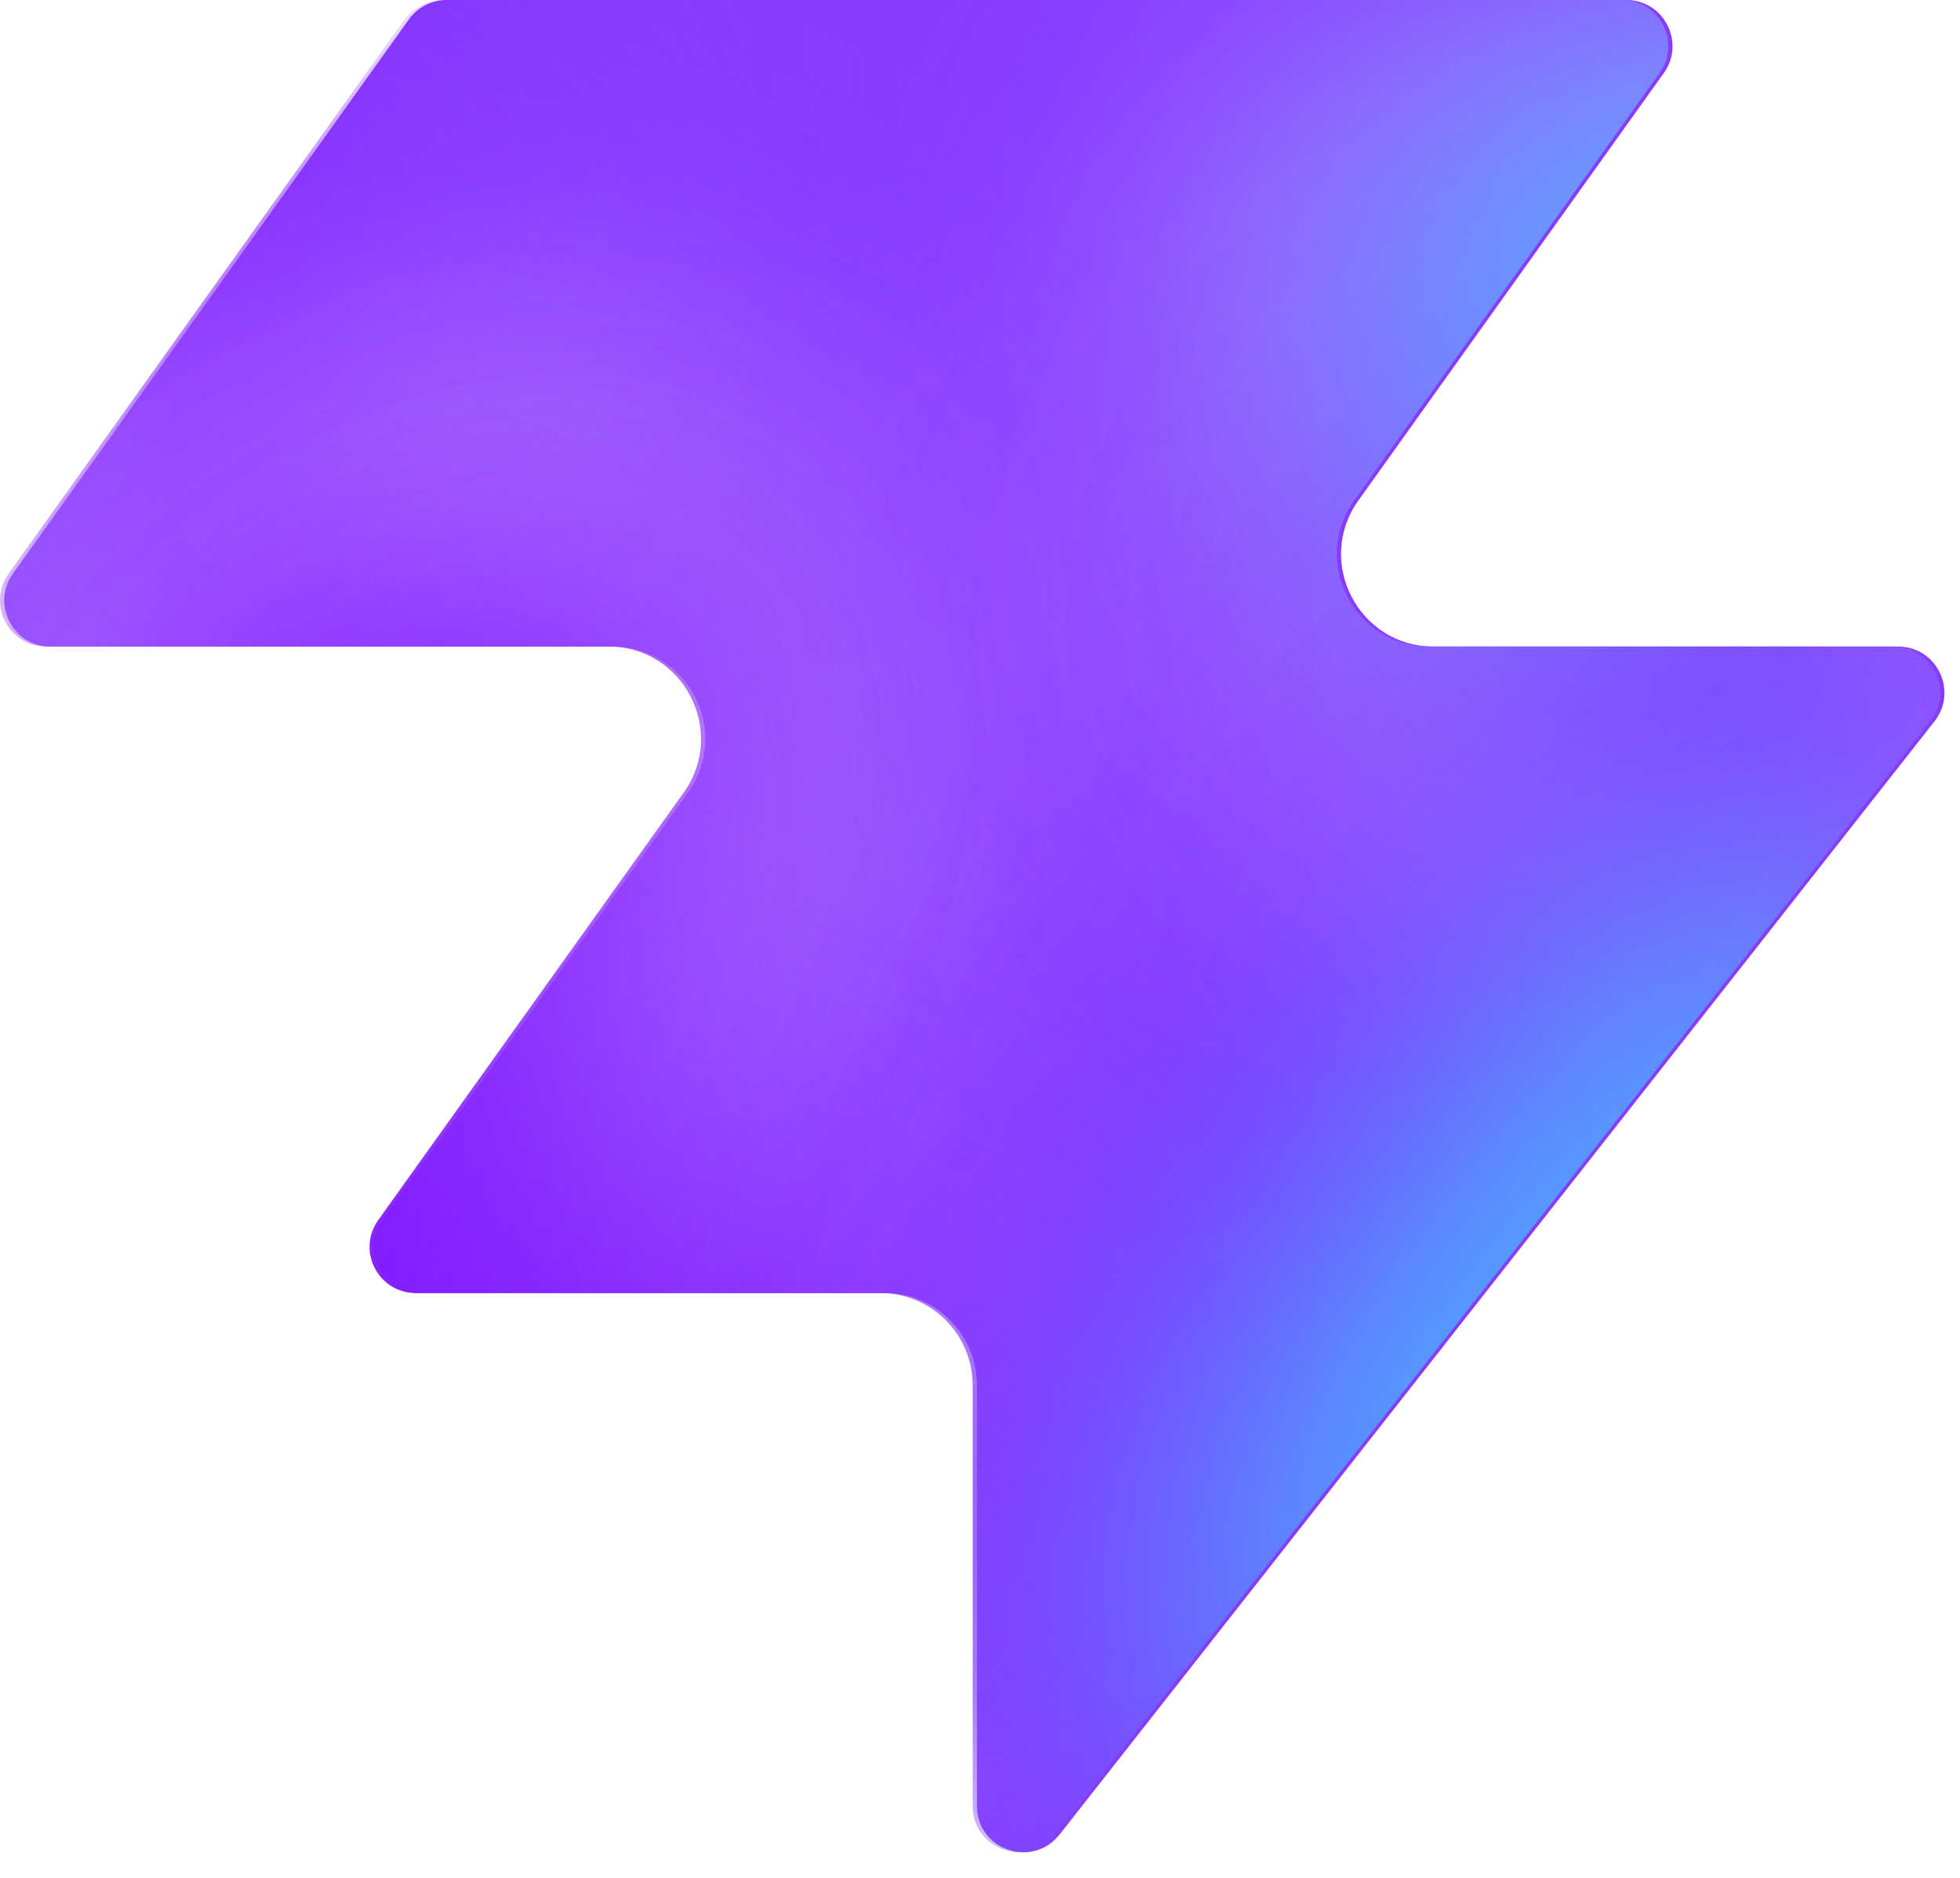
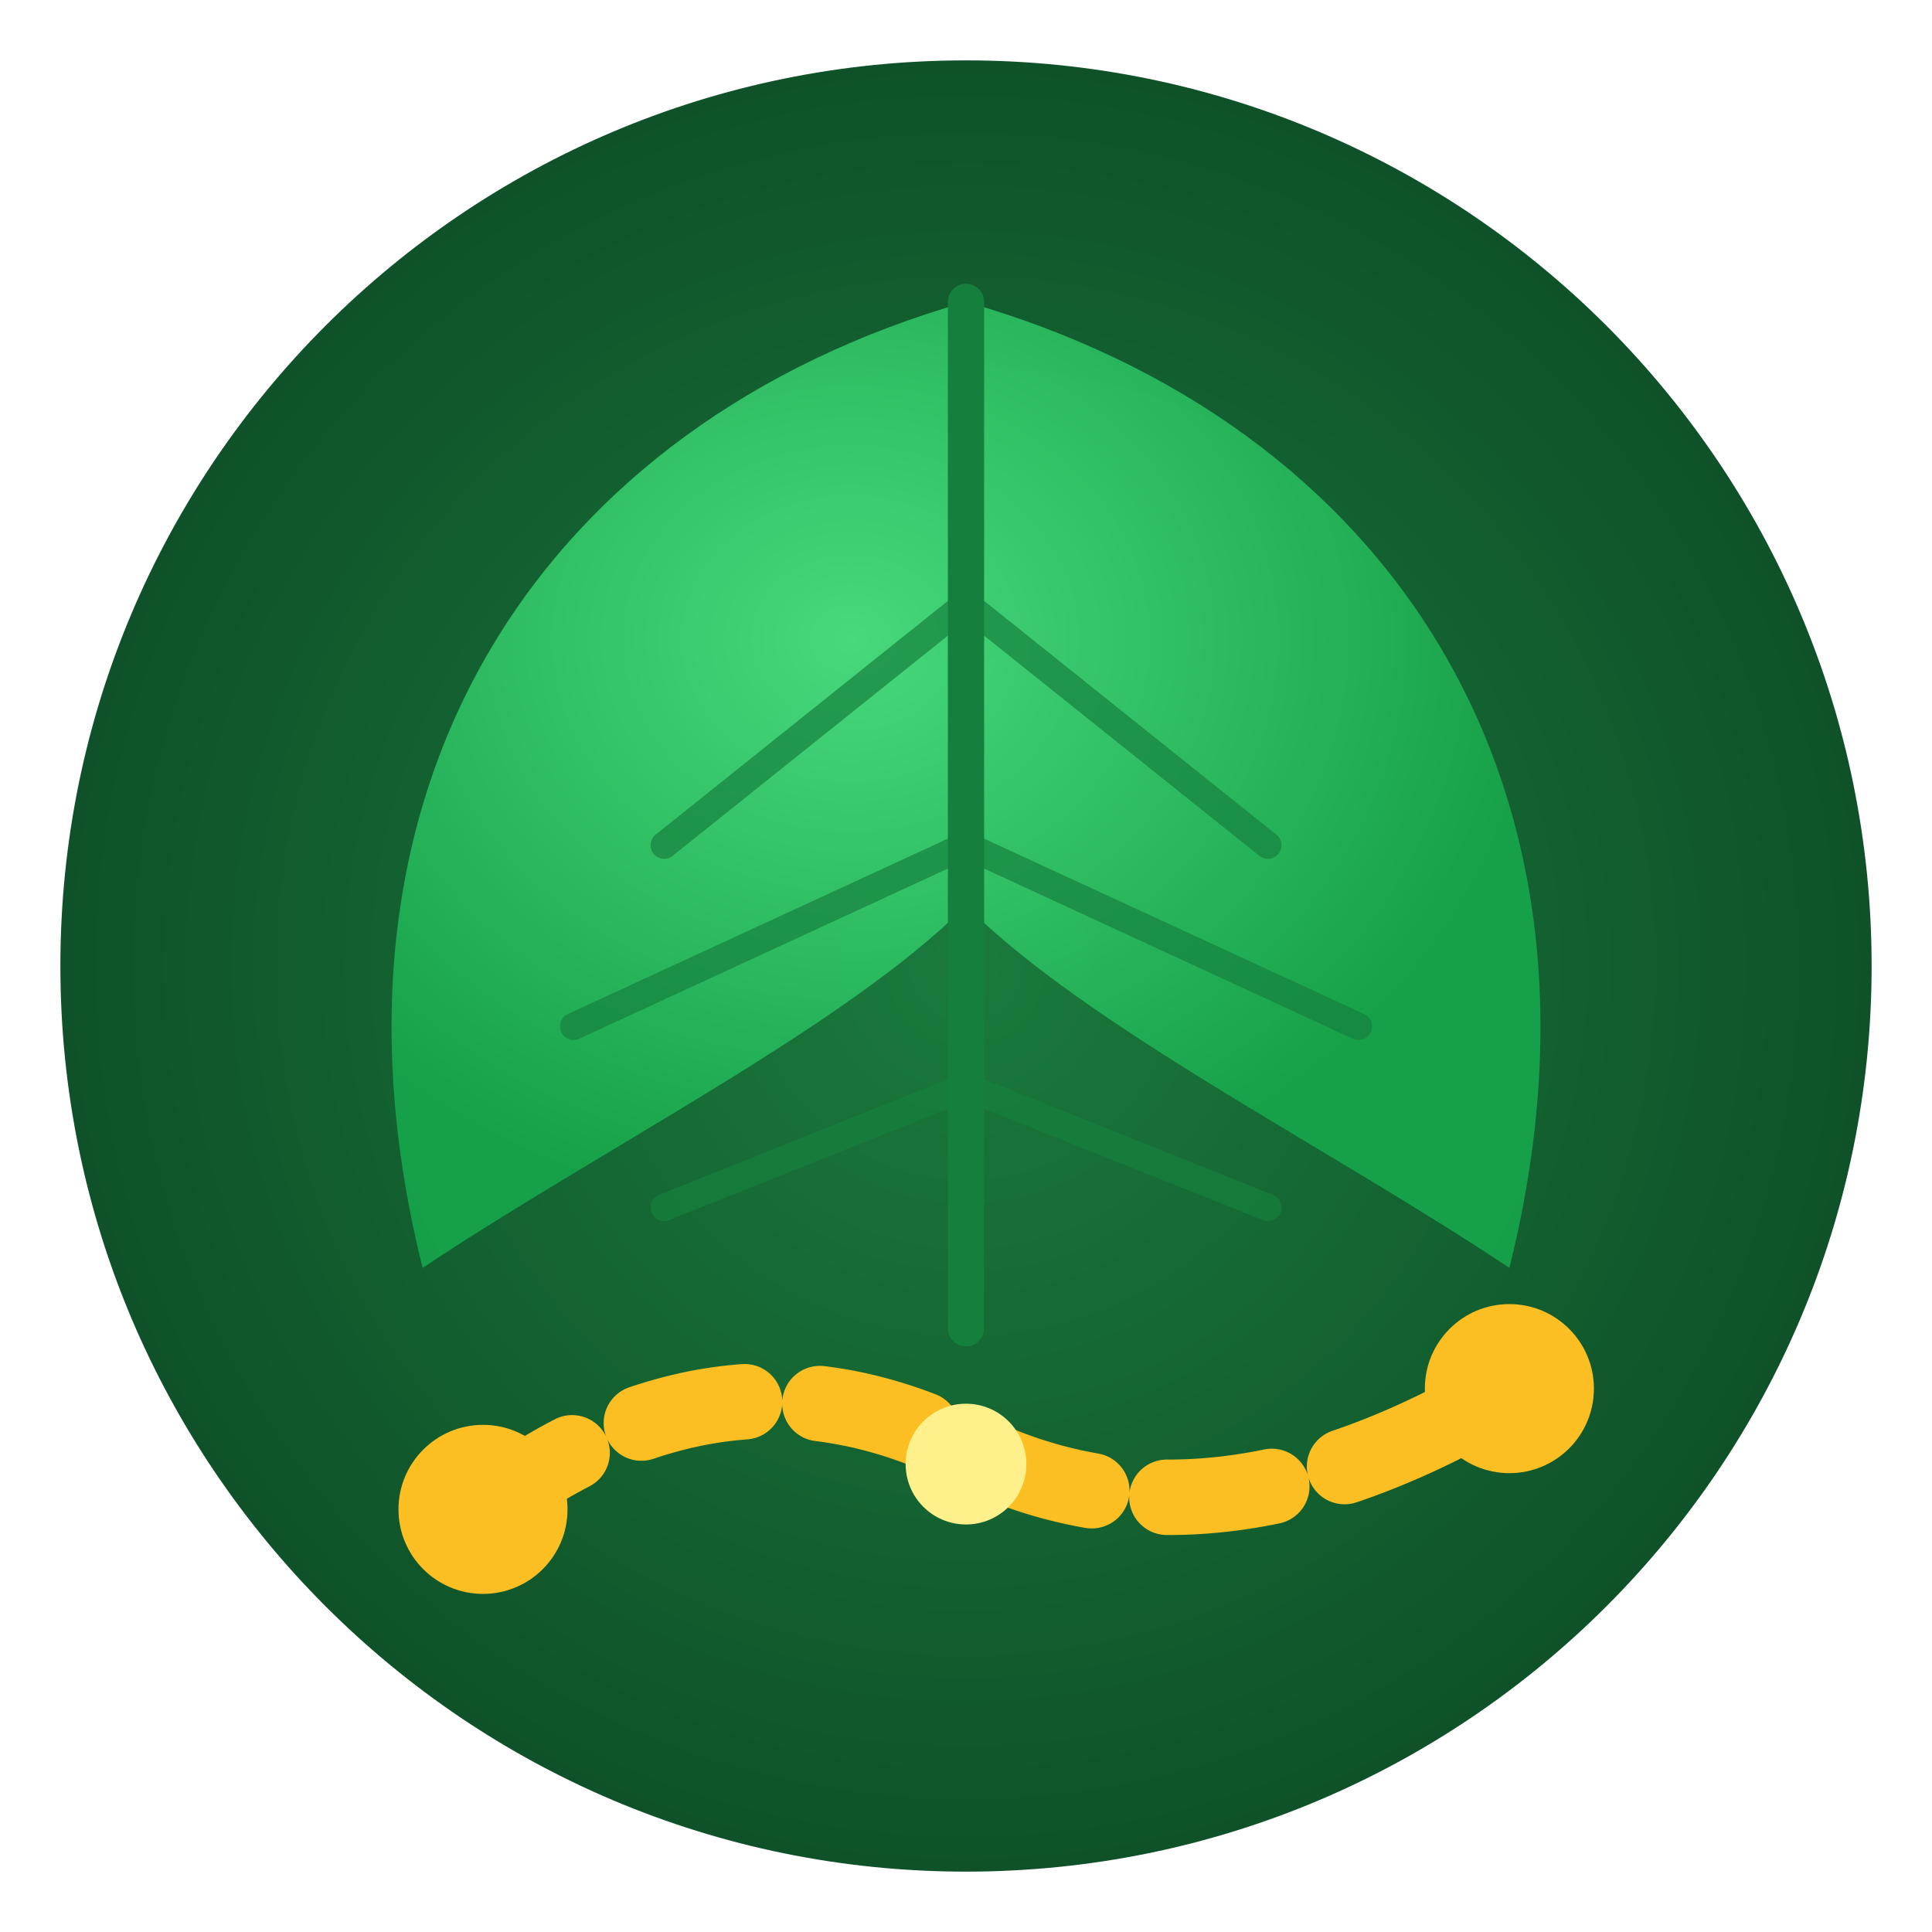
- <svg xmlns="http://www.w3.org/2000/svg" width="48" height="46" fill="none" viewBox="0 0 48 46">
-   <path fill="#863bff" d="M25.946 44.938c-.664.845-2.021.375-2.021-.698V33.937a2.26 2.26 0 0 0-2.262-2.262H10.287c-.92 0-1.456-1.04-.92-1.788l7.48-10.471c1.07-1.497 0-3.578-1.842-3.578H1.237c-.92 0-1.456-1.04-.92-1.788L10.013.474c.214-.297.556-.474.92-.474h28.894c.92 0 1.456 1.04.92 1.788l-7.48 10.471c-1.07 1.498 0 3.579 1.842 3.579h11.377c.943 0 1.473 1.088.89 1.83L25.947 44.94z" style="fill:#863bff;fill:color(display-p3 .525 .23 1);fill-opacity:1" />
-   <mask id="a" width="48" height="46" x="0" y="0" maskUnits="userSpaceOnUse" style="mask-type:alpha">
-     <path fill="#000" d="M25.842 44.938c-.664.844-2.021.375-2.021-.698V33.937a2.26 2.26 0 0 0-2.262-2.262H10.183c-.92 0-1.456-1.04-.92-1.788l7.48-10.471c1.07-1.498 0-3.579-1.842-3.579H1.133c-.92 0-1.456-1.04-.92-1.787L9.91.473c.214-.297.556-.474.92-.474h28.894c.92 0 1.456 1.04.92 1.788l-7.48 10.471c-1.07 1.498 0 3.578 1.842 3.578h11.377c.943 0 1.473 1.088.89 1.832L25.843 44.94z" style="fill:#000;fill-opacity:1" />
-   </mask>
-   <g mask="url(#a)">
-     <g filter="url(#b)">
-       <ellipse cx="5.508" cy="14.704" fill="#ede6ff" rx="5.508" ry="14.704" style="fill:#ede6ff;fill:color(display-p3 .927 .903 1);fill-opacity:1" transform="matrix(.00324 1 1 -.00324 -4.47 31.516)" />
-     </g>
-     <g filter="url(#c)">
-       <ellipse cx="10.399" cy="29.851" fill="#ede6ff" rx="10.399" ry="29.851" style="fill:#ede6ff;fill:color(display-p3 .927 .903 1);fill-opacity:1" transform="matrix(.00324 1 1 -.00324 -39.328 7.883)" />
-     </g>
-     <g filter="url(#d)">
-       <ellipse cx="5.508" cy="30.487" fill="#7e14ff" rx="5.508" ry="30.487" style="fill:#7e14ff;fill:color(display-p3 .492 .077 1);fill-opacity:1" transform="rotate(89.814 -25.913 -14.639)scale(1 -1)" />
-     </g>
-     <g filter="url(#e)">
-       <ellipse cx="5.508" cy="30.599" fill="#7e14ff" rx="5.508" ry="30.599" style="fill:#7e14ff;fill:color(display-p3 .492 .077 1);fill-opacity:1" transform="rotate(89.814 -32.644 -3.334)scale(1 -1)" />
-     </g>
-     <g filter="url(#f)">
-       <ellipse cx="5.508" cy="30.599" fill="#7e14ff" rx="5.508" ry="30.599" style="fill:#7e14ff;fill:color(display-p3 .492 .077 1);fill-opacity:1" transform="matrix(.00324 1 1 -.00324 -34.34 30.47)" />
-     </g>
-     <g filter="url(#g)">
-       <ellipse cx="14.072" cy="22.078" fill="#ede6ff" rx="14.072" ry="22.078" style="fill:#ede6ff;fill:color(display-p3 .927 .903 1);fill-opacity:1" transform="rotate(93.35 24.506 48.493)scale(-1 1)" />
-     </g>
-     <g filter="url(#h)">
-       <ellipse cx="3.47" cy="21.501" fill="#7e14ff" rx="3.47" ry="21.501" style="fill:#7e14ff;fill:color(display-p3 .492 .077 1);fill-opacity:1" transform="rotate(89.009 28.708 47.59)scale(-1 1)" />
-     </g>
-     <g filter="url(#i)">
-       <ellipse cx="3.47" cy="21.501" fill="#7e14ff" rx="3.47" ry="21.501" style="fill:#7e14ff;fill:color(display-p3 .492 .077 1);fill-opacity:1" transform="rotate(89.009 28.708 47.59)scale(-1 1)" />
-     </g>
-     <g filter="url(#j)">
-       <ellipse cx=".387" cy="8.972" fill="#7e14ff" rx="4.407" ry="29.108" style="fill:#7e14ff;fill:color(display-p3 .492 .077 1);fill-opacity:1" transform="rotate(39.51 .387 8.972)" />
-     </g>
-     <g filter="url(#k)">
-       <ellipse cx="47.523" cy="-6.092" fill="#7e14ff" rx="4.407" ry="29.108" style="fill:#7e14ff;fill:color(display-p3 .492 .077 1);fill-opacity:1" transform="rotate(37.892 47.523 -6.092)" />
-     </g>
-     <g filter="url(#l)">
-       <ellipse cx="41.412" cy="6.333" fill="#47bfff" rx="5.971" ry="9.665" style="fill:#47bfff;fill:color(display-p3 .28 .748 1);fill-opacity:1" transform="rotate(37.892 41.412 6.333)" />
-     </g>
-     <g filter="url(#m)">
-       <ellipse cx="-1.879" cy="38.332" fill="#7e14ff" rx="4.407" ry="29.108" style="fill:#7e14ff;fill:color(display-p3 .492 .077 1);fill-opacity:1" transform="rotate(37.892 -1.88 38.332)" />
-     </g>
-     <g filter="url(#n)">
-       <ellipse cx="-1.879" cy="38.332" fill="#7e14ff" rx="4.407" ry="29.108" style="fill:#7e14ff;fill:color(display-p3 .492 .077 1);fill-opacity:1" transform="rotate(37.892 -1.88 38.332)" />
-     </g>
-     <g filter="url(#o)">
-       <ellipse cx="35.651" cy="29.907" fill="#7e14ff" rx="4.407" ry="29.108" style="fill:#7e14ff;fill:color(display-p3 .492 .077 1);fill-opacity:1" transform="rotate(37.892 35.651 29.907)" />
-     </g>
-     <g filter="url(#p)">
-       <ellipse cx="38.418" cy="32.4" fill="#47bfff" rx="5.971" ry="15.297" style="fill:#47bfff;fill:color(display-p3 .28 .748 1);fill-opacity:1" transform="rotate(37.892 38.418 32.4)" />
-     </g>
-   </g>
+ <svg xmlns="http://www.w3.org/2000/svg" width="64" height="64" viewBox="0 0 64 64">
  <defs>
-     <filter id="b" width="60.045" height="41.654" x="-19.77" y="16.149" color-interpolation-filters="sRGB" filterUnits="userSpaceOnUse">
-       <feFlood flood-opacity="0" result="BackgroundImageFix" />
-       <feBlend in="SourceGraphic" in2="BackgroundImageFix" result="shape" />
-       <feGaussianBlur result="effect1_foregroundBlur_2002_17158" stdDeviation="7.659" />
-     </filter>
-     <filter id="c" width="90.34" height="51.437" x="-54.613" y="-7.533" color-interpolation-filters="sRGB" filterUnits="userSpaceOnUse">
-       <feFlood flood-opacity="0" result="BackgroundImageFix" />
-       <feBlend in="SourceGraphic" in2="BackgroundImageFix" result="shape" />
-       <feGaussianBlur result="effect1_foregroundBlur_2002_17158" stdDeviation="7.659" />
-     </filter>
-     <filter id="d" width="79.355" height="29.4" x="-49.64" y="2.03" color-interpolation-filters="sRGB" filterUnits="userSpaceOnUse">
-       <feFlood flood-opacity="0" result="BackgroundImageFix" />
-       <feBlend in="SourceGraphic" in2="BackgroundImageFix" result="shape" />
-       <feGaussianBlur result="effect1_foregroundBlur_2002_17158" stdDeviation="4.596" />
-     </filter>
-     <filter id="e" width="79.579" height="29.4" x="-45.045" y="20.029" color-interpolation-filters="sRGB" filterUnits="userSpaceOnUse">
-       <feFlood flood-opacity="0" result="BackgroundImageFix" />
-       <feBlend in="SourceGraphic" in2="BackgroundImageFix" result="shape" />
-       <feGaussianBlur result="effect1_foregroundBlur_2002_17158" stdDeviation="4.596" />
-     </filter>
-     <filter id="f" width="79.579" height="29.4" x="-43.513" y="21.178" color-interpolation-filters="sRGB" filterUnits="userSpaceOnUse">
-       <feFlood flood-opacity="0" result="BackgroundImageFix" />
-       <feBlend in="SourceGraphic" in2="BackgroundImageFix" result="shape" />
-       <feGaussianBlur result="effect1_foregroundBlur_2002_17158" stdDeviation="4.596" />
-     </filter>
-     <filter id="g" width="74.749" height="58.852" x="15.756" y="-17.901" color-interpolation-filters="sRGB" filterUnits="userSpaceOnUse">
-       <feFlood flood-opacity="0" result="BackgroundImageFix" />
-       <feBlend in="SourceGraphic" in2="BackgroundImageFix" result="shape" />
-       <feGaussianBlur result="effect1_foregroundBlur_2002_17158" stdDeviation="7.659" />
-     </filter>
-     <filter id="h" width="61.377" height="25.362" x="23.548" y="2.284" color-interpolation-filters="sRGB" filterUnits="userSpaceOnUse">
-       <feFlood flood-opacity="0" result="BackgroundImageFix" />
-       <feBlend in="SourceGraphic" in2="BackgroundImageFix" result="shape" />
-       <feGaussianBlur result="effect1_foregroundBlur_2002_17158" stdDeviation="4.596" />
-     </filter>
-     <filter id="i" width="61.377" height="25.362" x="23.548" y="2.284" color-interpolation-filters="sRGB" filterUnits="userSpaceOnUse">
-       <feFlood flood-opacity="0" result="BackgroundImageFix" />
-       <feBlend in="SourceGraphic" in2="BackgroundImageFix" result="shape" />
-       <feGaussianBlur result="effect1_foregroundBlur_2002_17158" stdDeviation="4.596" />
-     </filter>
-     <filter id="j" width="56.045" height="63.649" x="-27.636" y="-22.853" color-interpolation-filters="sRGB" filterUnits="userSpaceOnUse">
-       <feFlood flood-opacity="0" result="BackgroundImageFix" />
-       <feBlend in="SourceGraphic" in2="BackgroundImageFix" result="shape" />
-       <feGaussianBlur result="effect1_foregroundBlur_2002_17158" stdDeviation="4.596" />
-     </filter>
-     <filter id="k" width="54.814" height="64.646" x="20.116" y="-38.415" color-interpolation-filters="sRGB" filterUnits="userSpaceOnUse">
-       <feFlood flood-opacity="0" result="BackgroundImageFix" />
-       <feBlend in="SourceGraphic" in2="BackgroundImageFix" result="shape" />
-       <feGaussianBlur result="effect1_foregroundBlur_2002_17158" stdDeviation="4.596" />
-     </filter>
-     <filter id="l" width="33.541" height="35.313" x="24.641" y="-11.323" color-interpolation-filters="sRGB" filterUnits="userSpaceOnUse">
-       <feFlood flood-opacity="0" result="BackgroundImageFix" />
-       <feBlend in="SourceGraphic" in2="BackgroundImageFix" result="shape" />
-       <feGaussianBlur result="effect1_foregroundBlur_2002_17158" stdDeviation="4.596" />
-     </filter>
-     <filter id="m" width="54.814" height="64.646" x="-29.286" y="6.009" color-interpolation-filters="sRGB" filterUnits="userSpaceOnUse">
-       <feFlood flood-opacity="0" result="BackgroundImageFix" />
-       <feBlend in="SourceGraphic" in2="BackgroundImageFix" result="shape" />
-       <feGaussianBlur result="effect1_foregroundBlur_2002_17158" stdDeviation="4.596" />
-     </filter>
-     <filter id="n" width="54.814" height="64.646" x="-29.286" y="6.009" color-interpolation-filters="sRGB" filterUnits="userSpaceOnUse">
-       <feFlood flood-opacity="0" result="BackgroundImageFix" />
-       <feBlend in="SourceGraphic" in2="BackgroundImageFix" result="shape" />
-       <feGaussianBlur result="effect1_foregroundBlur_2002_17158" stdDeviation="4.596" />
-     </filter>
-     <filter id="o" width="54.814" height="64.646" x="8.244" y="-2.416" color-interpolation-filters="sRGB" filterUnits="userSpaceOnUse">
-       <feFlood flood-opacity="0" result="BackgroundImageFix" />
-       <feBlend in="SourceGraphic" in2="BackgroundImageFix" result="shape" />
-       <feGaussianBlur result="effect1_foregroundBlur_2002_17158" stdDeviation="4.596" />
-     </filter>
-     <filter id="p" width="39.409" height="43.623" x="18.713" y="10.588" color-interpolation-filters="sRGB" filterUnits="userSpaceOnUse">
-       <feFlood flood-opacity="0" result="BackgroundImageFix" />
-       <feBlend in="SourceGraphic" in2="BackgroundImageFix" result="shape" />
-       <feGaussianBlur result="effect1_foregroundBlur_2002_17158" stdDeviation="4.596" />
-     </filter>
+     <radialGradient id="bg" cx="50%" cy="50%" r="50%">
+       <stop offset="0%" stop-color="#1a7a3c" />
+       <stop offset="100%" stop-color="#0f5229" />
+     </radialGradient>
+     <radialGradient id="leaf" cx="40%" cy="35%" r="60%">
+       <stop offset="0%" stop-color="#4ade80" />
+       <stop offset="100%" stop-color="#16a34a" />
+     </radialGradient>
  </defs>
+   <circle cx="32" cy="32" r="30" fill="url(#bg)" />
+   <path d="M32 10 C18 14 10 26 14 42 C20 38 28 34 32 30 C36 34 44 38 50 42 C54 26 46 14 32 10 Z" fill="url(#leaf)" opacity="0.95" />
+   <path d="M32 10 L32 44" stroke="#15803d" stroke-width="1.2" stroke-linecap="round" fill="none" />
+   <path d="M32 20 L22 28 M32 28 L19 34 M32 36 L22 40" stroke="#15803d" stroke-width="0.9" stroke-linecap="round" fill="none" opacity="0.7" />
+   <path d="M32 20 L42 28 M32 28 L45 34 M32 36 L42 40" stroke="#15803d" stroke-width="0.9" stroke-linecap="round" fill="none" opacity="0.7" />
+   <path d="M16 50 Q24 44 32 48 Q40 52 50 46" stroke="#fbbf24" stroke-width="2.5" stroke-linecap="round" stroke-linejoin="round" stroke-dasharray="3.5 2.5" fill="none" />
+   <circle cx="16" cy="50" r="2.8" fill="#fbbf24" />
+   <circle cx="50" cy="46" r="2.8" fill="#fbbf24" />
+   <circle cx="32" cy="48.5" r="2" fill="#fef08a" />
</svg>
